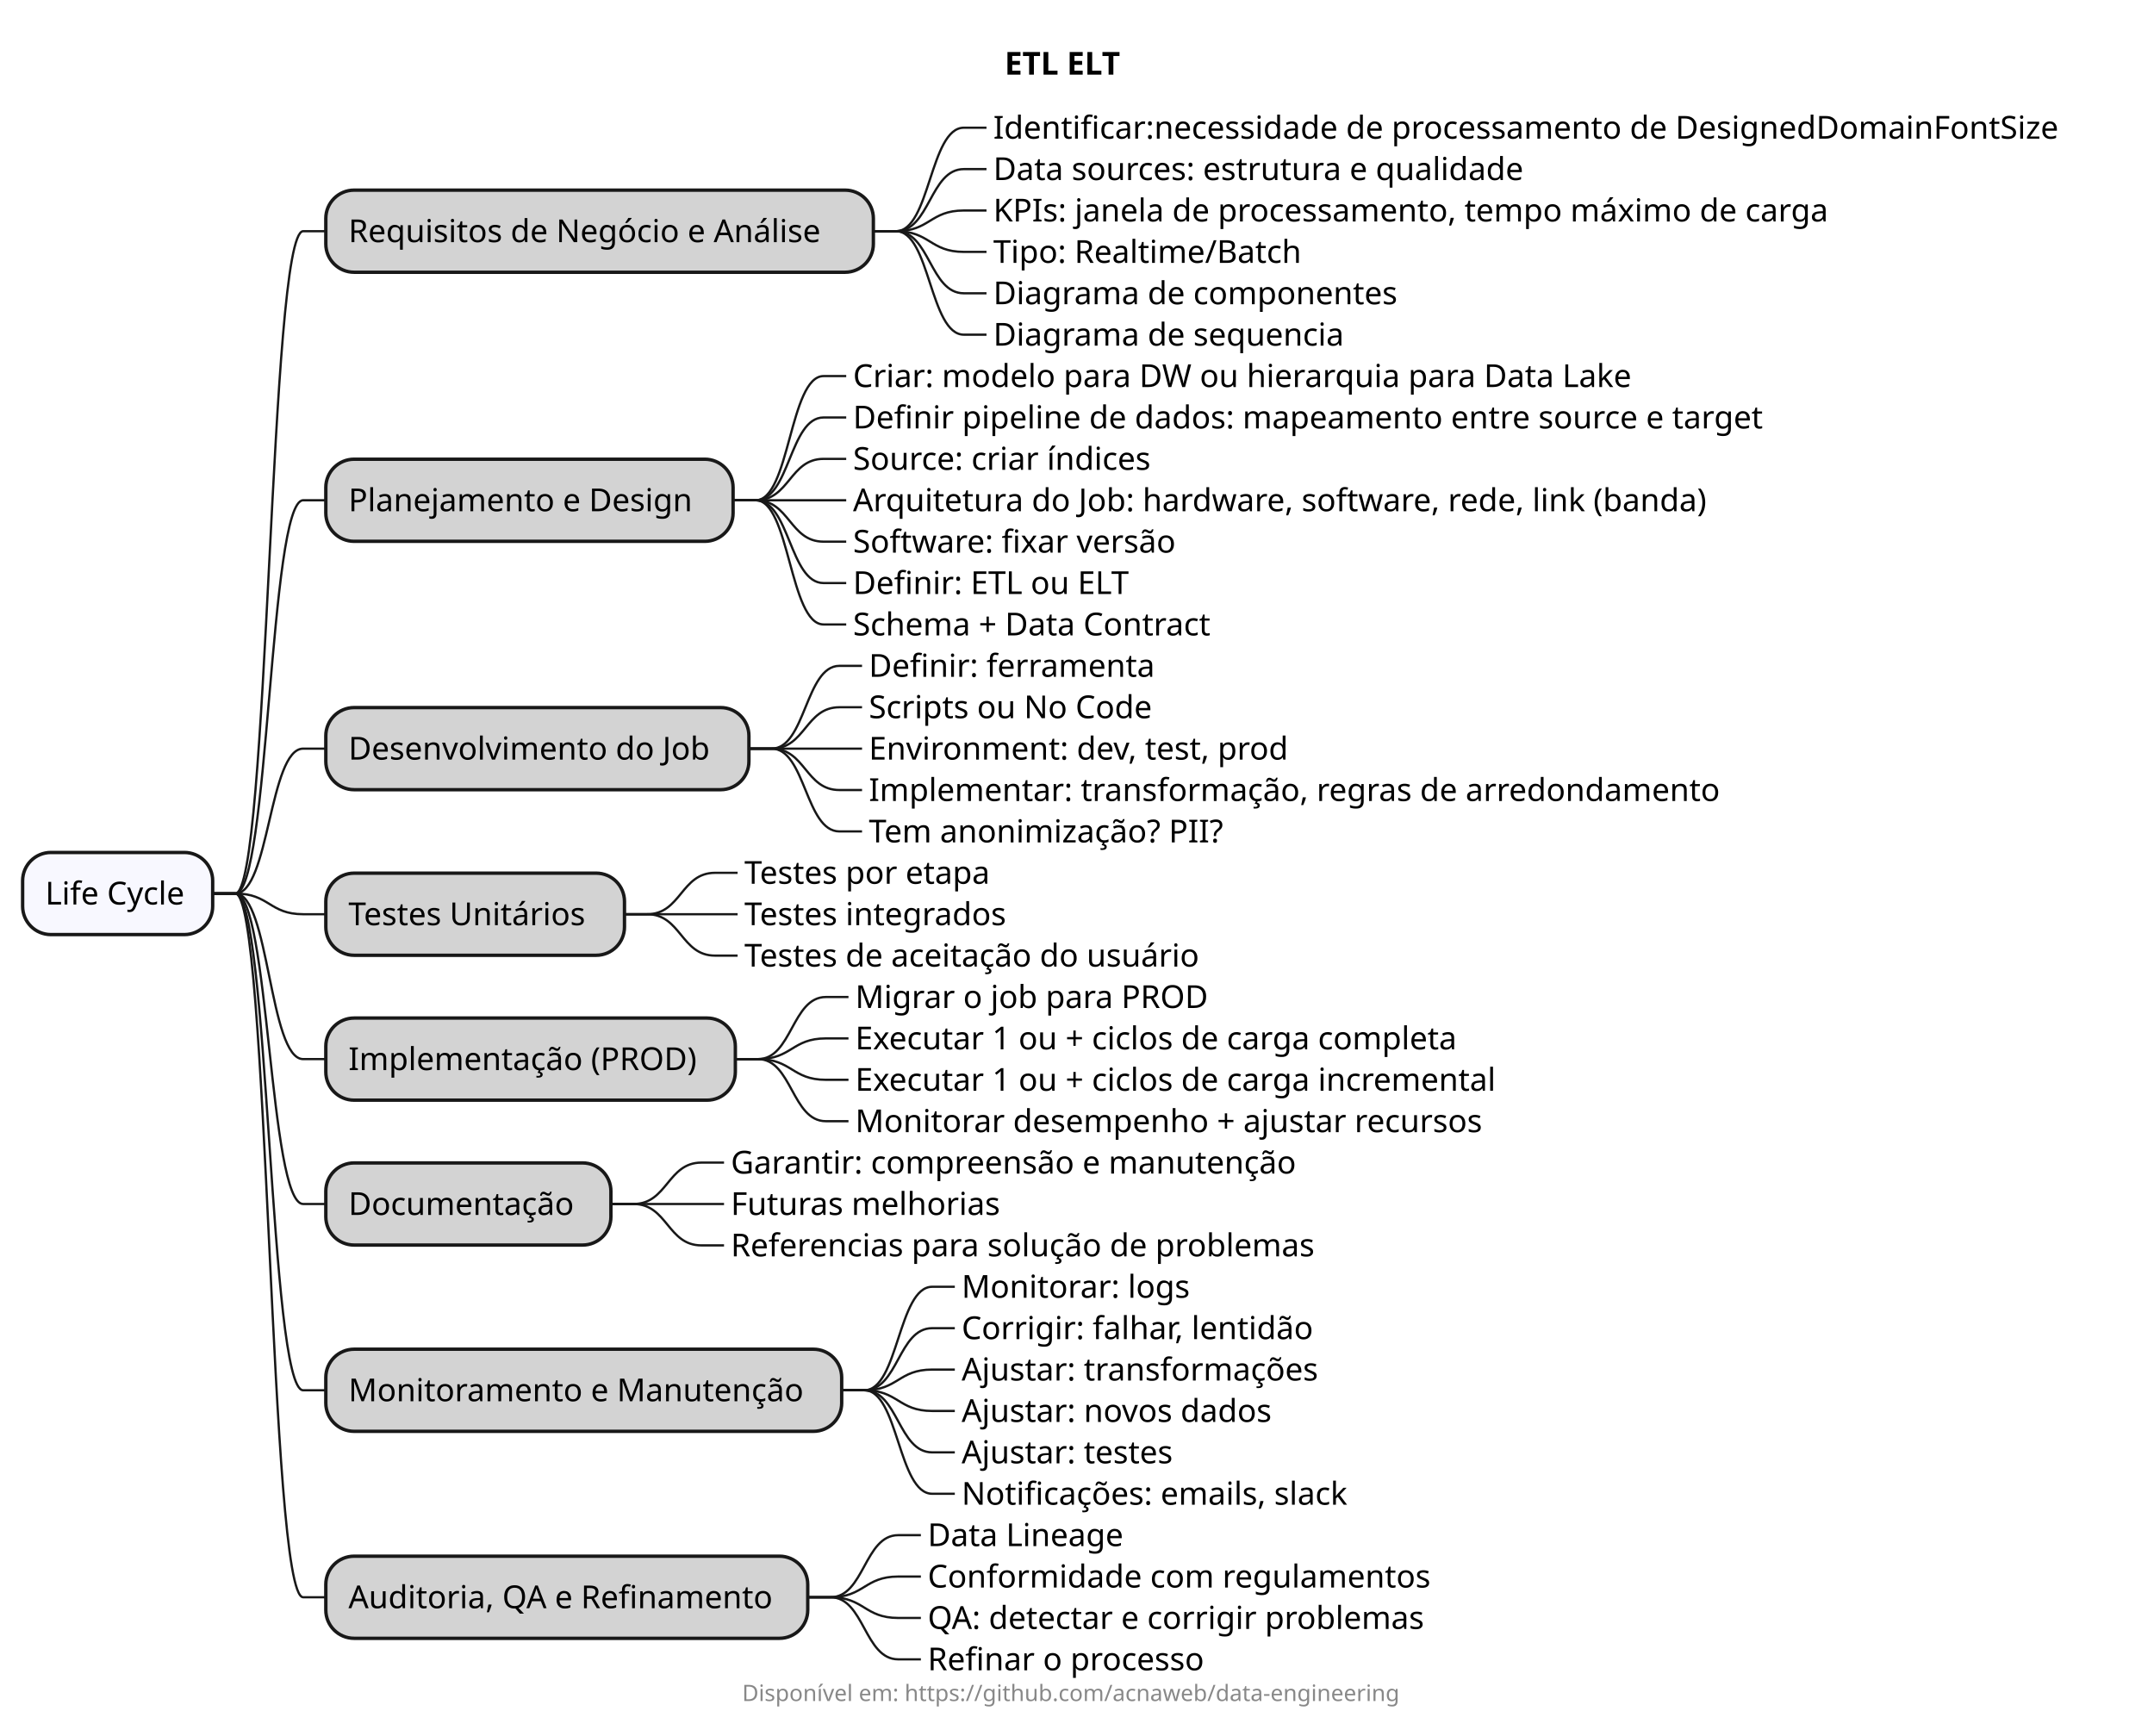
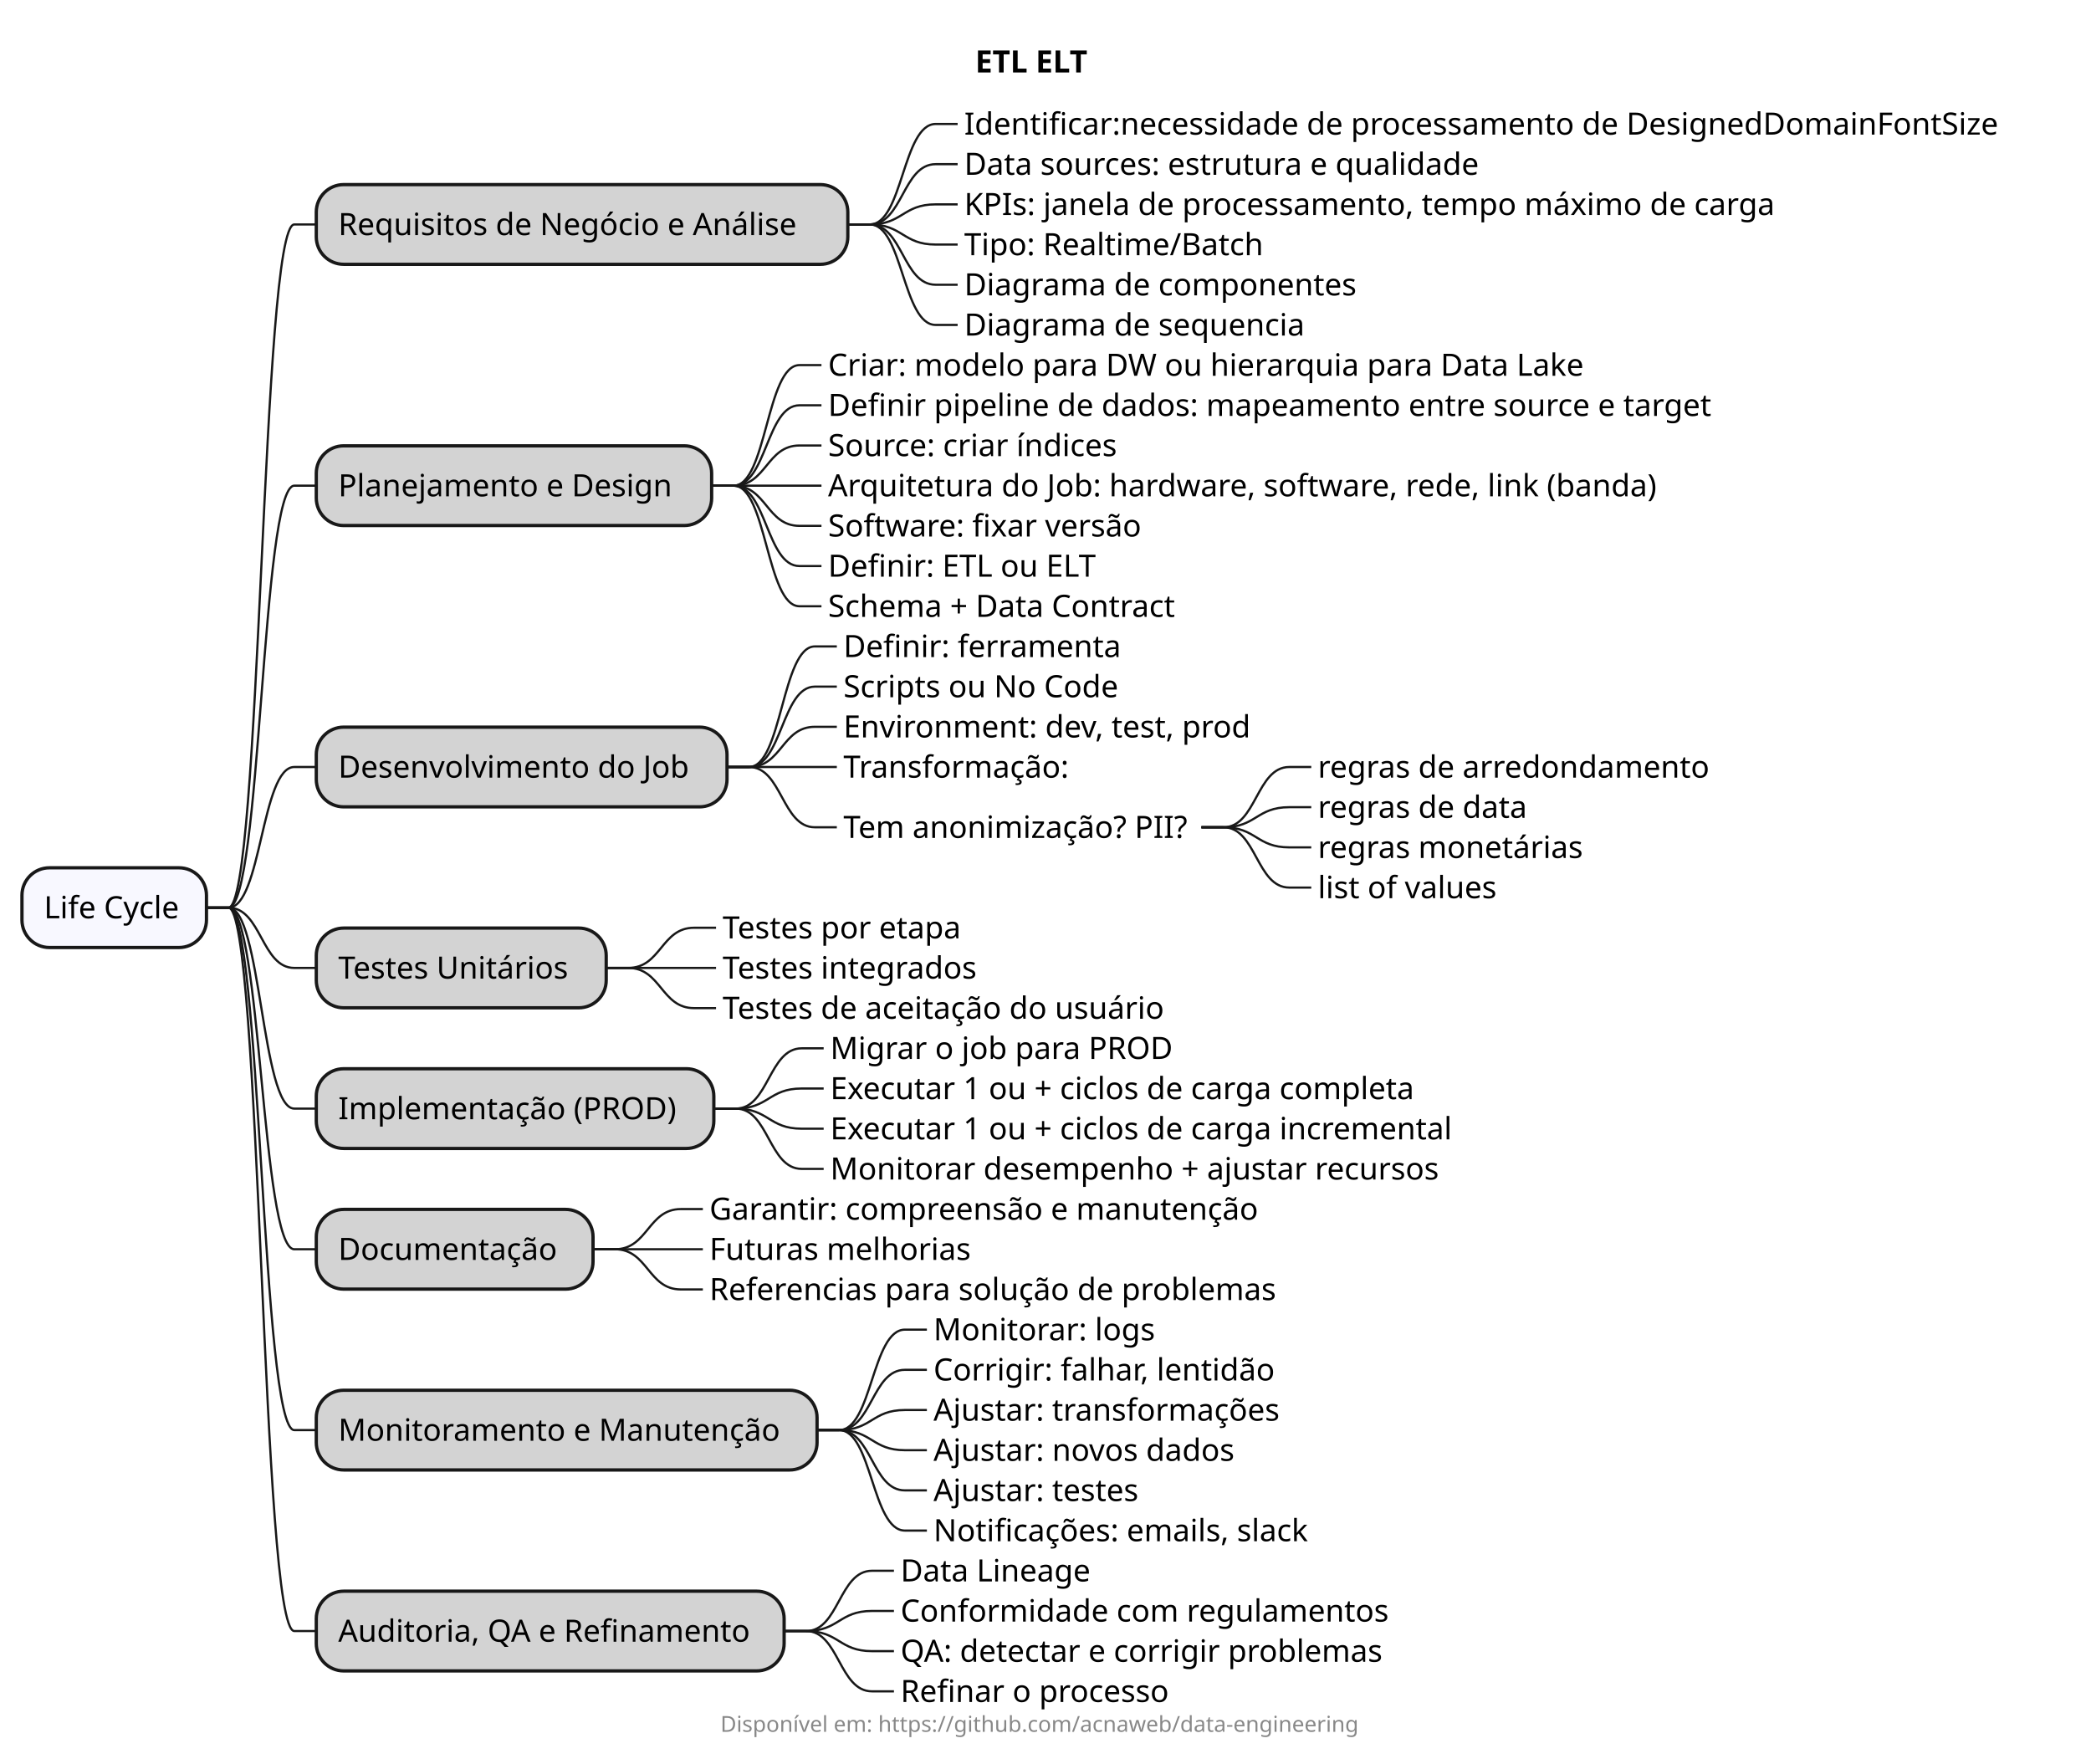
- <svg xmlns="http://www.w3.org/2000/svg" contentStyleType="text/css" height="767px" preserveAspectRatio="none" style="width:952px;height:767px;background:#FFFFFF;" version="1.1" viewBox="0 0 952 767" width="952px" zoomAndPan="magnify">
+ <svg xmlns="http://www.w3.org/2000/svg" contentStyleType="text/css" height="803px" preserveAspectRatio="none" style="width:952px;height:803px;background:#FFFFFF;" version="1.1" viewBox="0 0 952 803" width="952px" zoomAndPan="magnify">
  <defs />
  <g>
    <text fill="#000000" font-family="sans-serif" font-size="14" font-weight="bold" lengthAdjust="spacing" textLength="61" x="444" y="32.995">ETL ELT</text>
-     <rect fill="#F8F8FF" height="36.297" rx="12.5" ry="12.5" style="stroke:#181818;stroke-width:1.5;" width="84" x="10" y="376.789" />
-     <text fill="#000000" font-family="sans-serif" font-size="14" lengthAdjust="spacing" textLength="64" x="20" y="399.784">Life Cycle</text>
+     <rect fill="#F8F8FF" height="36.297" rx="12.5" ry="12.5" style="stroke:#181818;stroke-width:1.5;" width="84" x="10" y="395.086" />
+     <text fill="#000000" font-family="sans-serif" font-size="14" lengthAdjust="spacing" textLength="64" x="20" y="418.081">Life Cycle</text>
    <rect fill="#D3D3D3" height="36.297" rx="12.5" ry="12.5" style="stroke:#181818;stroke-width:1.5;" width="242" x="144" y="84.039" />
    <text fill="#000000" font-family="sans-serif" font-size="14" lengthAdjust="spacing" textLength="222" x="154" y="107.034">Requisitos de Negócio e Análise</text>
    <text fill="#000000" font-family="sans-serif" font-size="14" lengthAdjust="spacing" textLength="501" x="439" y="61.292">Identificar:necessidade de processamento de DesignedDomainFontSize</text>
    <path d="M386,102.188 L396,102.188 C411,102.188 411,56.445 426,56.445 L436,56.445 " fill="none" style="stroke:#181818;stroke-width:1.0;" />
    <text fill="#000000" font-family="sans-serif" font-size="14" lengthAdjust="spacing" textLength="248" x="439" y="79.589">Data sources: estrutura e qualidade</text>
    <path d="M386,102.188 L396,102.188 C411,102.188 411,74.742 426,74.742 L436,74.742 " fill="none" style="stroke:#181818;stroke-width:1.0;" />
    <text fill="#000000" font-family="sans-serif" font-size="14" lengthAdjust="spacing" textLength="387" x="439" y="97.886">KPIs: janela de processamento, tempo máximo de carga</text>
    <path d="M386,102.188 L396,102.188 C411,102.188 411,93.039 426,93.039 L436,93.039 " fill="none" style="stroke:#181818;stroke-width:1.0;" />
    <text fill="#000000" font-family="sans-serif" font-size="14" lengthAdjust="spacing" textLength="144" x="439" y="116.183">Tipo: Realtime/Batch</text>
    <path d="M386,102.188 L396,102.188 C411,102.188 411,111.336 426,111.336 L436,111.336 " fill="none" style="stroke:#181818;stroke-width:1.0;" />
    <text fill="#000000" font-family="sans-serif" font-size="14" lengthAdjust="spacing" textLength="188" x="439" y="134.48">Diagrama de componentes</text>
    <path d="M386,102.188 L396,102.188 C411,102.188 411,129.633 426,129.633 L436,129.633 " fill="none" style="stroke:#181818;stroke-width:1.0;" />
    <text fill="#000000" font-family="sans-serif" font-size="14" lengthAdjust="spacing" textLength="163" x="439" y="152.776">Diagrama de sequencia</text>
    <path d="M386,102.188 L396,102.188 C411,102.188 411,147.93 426,147.93 L436,147.93 " fill="none" style="stroke:#181818;stroke-width:1.0;" />
-     <path d="M94,394.938 L104,394.938 C119,394.938 119,102.188 134,102.188 L144,102.188 " fill="none" style="stroke:#181818;stroke-width:1.0;" />
+     <path d="M94,413.234 L104,413.234 C119,413.234 119,102.188 134,102.188 L144,102.188 " fill="none" style="stroke:#181818;stroke-width:1.0;" />
    <rect fill="#D3D3D3" height="36.297" rx="12.5" ry="12.5" style="stroke:#181818;stroke-width:1.5;" width="180" x="144" y="202.969" />
    <text fill="#000000" font-family="sans-serif" font-size="14" lengthAdjust="spacing" textLength="160" x="154" y="225.964">Planejamento e Design</text>
    <text fill="#000000" font-family="sans-serif" font-size="14" lengthAdjust="spacing" textLength="354" x="377" y="171.073">Criar: modelo para DW ou hierarquia para Data Lake</text>
    <path d="M324,221.117 L334,221.117 C349,221.117 349,166.227 364,166.227 L374,166.227 " fill="none" style="stroke:#181818;stroke-width:1.0;" />
    <text fill="#000000" font-family="sans-serif" font-size="14" lengthAdjust="spacing" textLength="423" x="377" y="189.37">Definir pipeline de dados: mapeamento entre source e target</text>
    <path d="M324,221.117 L334,221.117 C349,221.117 349,184.523 364,184.523 L374,184.523 " fill="none" style="stroke:#181818;stroke-width:1.0;" />
    <text fill="#000000" font-family="sans-serif" font-size="14" lengthAdjust="spacing" textLength="140" x="377" y="207.667">Source: criar índices</text>
    <path d="M324,221.117 L334,221.117 C349,221.117 349,202.82 364,202.82 L374,202.82 " fill="none" style="stroke:#181818;stroke-width:1.0;" />
    <text fill="#000000" font-family="sans-serif" font-size="14" lengthAdjust="spacing" textLength="391" x="377" y="225.964">Arquitetura do Job: hardware, software, rede, link (banda)</text>
    <path d="M324,221.117 L334,221.117 C349,221.117 349,221.117 364,221.117 L374,221.117 " fill="none" style="stroke:#181818;stroke-width:1.0;" />
    <text fill="#000000" font-family="sans-serif" font-size="14" lengthAdjust="spacing" textLength="146" x="377" y="244.261">Software: fixar versão</text>
    <path d="M324,221.117 L334,221.117 C349,221.117 349,239.414 364,239.414 L374,239.414 " fill="none" style="stroke:#181818;stroke-width:1.0;" />
    <text fill="#000000" font-family="sans-serif" font-size="14" lengthAdjust="spacing" textLength="129" x="377" y="262.558">Definir: ETL ou ELT</text>
    <path d="M324,221.117 L334,221.117 C349,221.117 349,257.711 364,257.711 L374,257.711 " fill="none" style="stroke:#181818;stroke-width:1.0;" />
    <text fill="#000000" font-family="sans-serif" font-size="14" lengthAdjust="spacing" textLength="171" x="377" y="280.854">Schema + Data Contract</text>
    <path d="M324,221.117 L334,221.117 C349,221.117 349,276.008 364,276.008 L374,276.008 " fill="none" style="stroke:#181818;stroke-width:1.0;" />
-     <path d="M94,394.938 L104,394.938 C119,394.938 119,221.117 134,221.117 L144,221.117 " fill="none" style="stroke:#181818;stroke-width:1.0;" />
-     <rect fill="#D3D3D3" height="36.297" rx="12.5" ry="12.5" style="stroke:#181818;stroke-width:1.5;" width="187" x="144" y="312.75" />
-     <text fill="#000000" font-family="sans-serif" font-size="14" lengthAdjust="spacing" textLength="167" x="154" y="335.745">Desenvolvimento do Job</text>
+     <path d="M94,413.234 L104,413.234 C119,413.234 119,221.117 134,221.117 L144,221.117 " fill="none" style="stroke:#181818;stroke-width:1.0;" />
+     <rect fill="#D3D3D3" height="36.297" rx="12.5" ry="12.5" style="stroke:#181818;stroke-width:1.5;" width="187" x="144" y="331.047" />
+     <text fill="#000000" font-family="sans-serif" font-size="14" lengthAdjust="spacing" textLength="167" x="154" y="354.042">Desenvolvimento do Job</text>
    <text fill="#000000" font-family="sans-serif" font-size="14" lengthAdjust="spacing" textLength="128" x="384" y="299.151">Definir: ferramenta</text>
-     <path d="M331,330.898 L341,330.898 C356,330.898 356,294.305 371,294.305 L381,294.305 " fill="none" style="stroke:#181818;stroke-width:1.0;" />
+     <path d="M331,349.195 L341,349.195 C356,349.195 356,294.305 371,294.305 L381,294.305 " fill="none" style="stroke:#181818;stroke-width:1.0;" />
    <text fill="#000000" font-family="sans-serif" font-size="14" lengthAdjust="spacing" textLength="133" x="384" y="317.448">Scripts ou No Code</text>
-     <path d="M331,330.898 L341,330.898 C356,330.898 356,312.602 371,312.602 L381,312.602 " fill="none" style="stroke:#181818;stroke-width:1.0;" />
+     <path d="M331,349.195 L341,349.195 C356,349.195 356,312.602 371,312.602 L381,312.602 " fill="none" style="stroke:#181818;stroke-width:1.0;" />
    <text fill="#000000" font-family="sans-serif" font-size="14" lengthAdjust="spacing" textLength="196" x="384" y="335.745">Environment: dev, test, prod</text>
-     <path d="M331,330.898 L341,330.898 C356,330.898 356,330.898 371,330.898 L381,330.898 " fill="none" style="stroke:#181818;stroke-width:1.0;" />
-     <text fill="#000000" font-family="sans-serif" font-size="14" lengthAdjust="spacing" textLength="388" x="384" y="354.042">Implementar: transformação, regras de arredondamento</text>
-     <path d="M331,330.898 L341,330.898 C356,330.898 356,349.195 371,349.195 L381,349.195 " fill="none" style="stroke:#181818;stroke-width:1.0;" />
-     <text fill="#000000" font-family="sans-serif" font-size="14" lengthAdjust="spacing" textLength="163" x="384" y="372.339">Tem anonimização? PII?</text>
-     <path d="M331,330.898 L341,330.898 C356,330.898 356,367.492 371,367.492 L381,367.492 " fill="none" style="stroke:#181818;stroke-width:1.0;" />
-     <path d="M94,394.938 L104,394.938 C119,394.938 119,330.898 134,330.898 L144,330.898 " fill="none" style="stroke:#181818;stroke-width:1.0;" />
-     <rect fill="#D3D3D3" height="36.297" rx="12.5" ry="12.5" style="stroke:#181818;stroke-width:1.5;" width="132" x="144" y="385.938" />
-     <text fill="#000000" font-family="sans-serif" font-size="14" lengthAdjust="spacing" textLength="112" x="154" y="408.933">Testes Unitários</text>
-     <text fill="#000000" font-family="sans-serif" font-size="14" lengthAdjust="spacing" textLength="118" x="329" y="390.636">Testes por etapa</text>
-     <path d="M276,404.086 L286,404.086 C301,404.086 301,385.789 316,385.789 L326,385.789 " fill="none" style="stroke:#181818;stroke-width:1.0;" />
-     <text fill="#000000" font-family="sans-serif" font-size="14" lengthAdjust="spacing" textLength="126" x="329" y="408.933">Testes integrados</text>
-     <path d="M276,404.086 L286,404.086 C301,404.086 301,404.086 316,404.086 L326,404.086 " fill="none" style="stroke:#181818;stroke-width:1.0;" />
-     <text fill="#000000" font-family="sans-serif" font-size="14" lengthAdjust="spacing" textLength="217" x="329" y="427.229">Testes de aceitação do usuário</text>
-     <path d="M276,404.086 L286,404.086 C301,404.086 301,422.383 316,422.383 L326,422.383 " fill="none" style="stroke:#181818;stroke-width:1.0;" />
-     <path d="M94,394.938 L104,394.938 C119,394.938 119,404.086 134,404.086 L144,404.086 " fill="none" style="stroke:#181818;stroke-width:1.0;" />
-     <rect fill="#D3D3D3" height="36.297" rx="12.5" ry="12.5" style="stroke:#181818;stroke-width:1.5;" width="181" x="144" y="449.977" />
-     <text fill="#000000" font-family="sans-serif" font-size="14" lengthAdjust="spacing" textLength="161" x="154" y="472.972">Implementação (PROD)</text>
-     <text fill="#000000" font-family="sans-serif" font-size="14" lengthAdjust="spacing" textLength="159" x="378" y="445.526">Migrar o job para PROD</text>
-     <path d="M325,468.125 L335,468.125 C350,468.125 350,440.68 365,440.68 L375,440.68 " fill="none" style="stroke:#181818;stroke-width:1.0;" />
-     <text fill="#000000" font-family="sans-serif" font-size="14" lengthAdjust="spacing" textLength="286" x="378" y="463.823">Executar 1 ou + ciclos de carga completa</text>
-     <path d="M325,468.125 L335,468.125 C350,468.125 350,458.977 365,458.977 L375,458.977 " fill="none" style="stroke:#181818;stroke-width:1.0;" />
-     <text fill="#000000" font-family="sans-serif" font-size="14" lengthAdjust="spacing" textLength="303" x="378" y="482.12">Executar 1 ou + ciclos de carga incremental</text>
-     <path d="M325,468.125 L335,468.125 C350,468.125 350,477.273 365,477.273 L375,477.273 " fill="none" style="stroke:#181818;stroke-width:1.0;" />
-     <text fill="#000000" font-family="sans-serif" font-size="14" lengthAdjust="spacing" textLength="293" x="378" y="500.417">Monitorar desempenho + ajustar recursos</text>
-     <path d="M325,468.125 L335,468.125 C350,468.125 350,495.57 365,495.57 L375,495.57 " fill="none" style="stroke:#181818;stroke-width:1.0;" />
-     <path d="M94,394.938 L104,394.938 C119,394.938 119,468.125 134,468.125 L144,468.125 " fill="none" style="stroke:#181818;stroke-width:1.0;" />
-     <rect fill="#D3D3D3" height="36.297" rx="12.5" ry="12.5" style="stroke:#181818;stroke-width:1.5;" width="126" x="144" y="514.016" />
-     <text fill="#000000" font-family="sans-serif" font-size="14" lengthAdjust="spacing" textLength="106" x="154" y="537.011">Documentação</text>
-     <text fill="#000000" font-family="sans-serif" font-size="14" lengthAdjust="spacing" textLength="263" x="323" y="518.714">Garantir: compreensão e manutenção</text>
-     <path d="M270,532.164 L280,532.164 C295,532.164 295,513.867 310,513.867 L320,513.867 " fill="none" style="stroke:#181818;stroke-width:1.0;" />
-     <text fill="#000000" font-family="sans-serif" font-size="14" lengthAdjust="spacing" textLength="123" x="323" y="537.011">Futuras melhorias</text>
-     <path d="M270,532.164 L280,532.164 C295,532.164 295,532.164 310,532.164 L320,532.164 " fill="none" style="stroke:#181818;stroke-width:1.0;" />
-     <text fill="#000000" font-family="sans-serif" font-size="14" lengthAdjust="spacing" textLength="273" x="323" y="555.308">Referencias para solução de problemas</text>
-     <path d="M270,532.164 L280,532.164 C295,532.164 295,550.461 310,550.461 L320,550.461 " fill="none" style="stroke:#181818;stroke-width:1.0;" />
-     <path d="M94,394.938 L104,394.938 C119,394.938 119,532.164 134,532.164 L144,532.164 " fill="none" style="stroke:#181818;stroke-width:1.0;" />
-     <rect fill="#D3D3D3" height="36.297" rx="12.5" ry="12.5" style="stroke:#181818;stroke-width:1.5;" width="228" x="144" y="596.352" />
-     <text fill="#000000" font-family="sans-serif" font-size="14" lengthAdjust="spacing" textLength="208" x="154" y="619.347">Monitoramento e Manutenção</text>
-     <text fill="#000000" font-family="sans-serif" font-size="14" lengthAdjust="spacing" textLength="103" x="425" y="573.605">Monitorar: logs</text>
-     <path d="M372,614.5 L382,614.5 C397,614.5 397,568.758 412,568.758 L422,568.758 " fill="none" style="stroke:#181818;stroke-width:1.0;" />
-     <text fill="#000000" font-family="sans-serif" font-size="14" lengthAdjust="spacing" textLength="158" x="425" y="591.901">Corrigir: falhar, lentidão</text>
-     <path d="M372,614.5 L382,614.5 C397,614.5 397,587.055 412,587.055 L422,587.055 " fill="none" style="stroke:#181818;stroke-width:1.0;" />
-     <text fill="#000000" font-family="sans-serif" font-size="14" lengthAdjust="spacing" textLength="164" x="425" y="610.198">Ajustar: transformações</text>
-     <path d="M372,614.5 L382,614.5 C397,614.5 397,605.352 412,605.352 L422,605.352 " fill="none" style="stroke:#181818;stroke-width:1.0;" />
-     <text fill="#000000" font-family="sans-serif" font-size="14" lengthAdjust="spacing" textLength="145" x="425" y="628.495">Ajustar: novos dados</text>
-     <path d="M372,614.5 L382,614.5 C397,614.5 397,623.648 412,623.648 L422,623.648 " fill="none" style="stroke:#181818;stroke-width:1.0;" />
-     <text fill="#000000" font-family="sans-serif" font-size="14" lengthAdjust="spacing" textLength="100" x="425" y="646.792">Ajustar: testes</text>
-     <path d="M372,614.5 L382,614.5 C397,614.5 397,641.945 412,641.945 L422,641.945 " fill="none" style="stroke:#181818;stroke-width:1.0;" />
-     <text fill="#000000" font-family="sans-serif" font-size="14" lengthAdjust="spacing" textLength="180" x="425" y="665.089">Notificações: emails, slack</text>
-     <path d="M372,614.5 L382,614.5 C397,614.5 397,660.242 412,660.242 L422,660.242 " fill="none" style="stroke:#181818;stroke-width:1.0;" />
-     <path d="M94,394.938 L104,394.938 C119,394.938 119,614.5 134,614.5 L144,614.5 " fill="none" style="stroke:#181818;stroke-width:1.0;" />
-     <rect fill="#D3D3D3" height="36.297" rx="12.5" ry="12.5" style="stroke:#181818;stroke-width:1.5;" width="213" x="144" y="687.836" />
-     <text fill="#000000" font-family="sans-serif" font-size="14" lengthAdjust="spacing" textLength="193" x="154" y="710.831">Auditoria, QA e Refinamento</text>
-     <text fill="#000000" font-family="sans-serif" font-size="14" lengthAdjust="spacing" textLength="90" x="410" y="683.386">Data Lineage</text>
-     <path d="M357,705.984 L367,705.984 C382,705.984 382,678.539 397,678.539 L407,678.539 " fill="none" style="stroke:#181818;stroke-width:1.0;" />
-     <text fill="#000000" font-family="sans-serif" font-size="14" lengthAdjust="spacing" textLength="231" x="410" y="701.683">Conformidade com regulamentos</text>
-     <path d="M357,705.984 L367,705.984 C382,705.984 382,696.836 397,696.836 L407,696.836 " fill="none" style="stroke:#181818;stroke-width:1.0;" />
-     <text fill="#000000" font-family="sans-serif" font-size="14" lengthAdjust="spacing" textLength="228" x="410" y="719.98">QA: detectar e corrigir problemas</text>
-     <path d="M357,705.984 L367,705.984 C382,705.984 382,715.133 397,715.133 L407,715.133 " fill="none" style="stroke:#181818;stroke-width:1.0;" />
-     <text fill="#000000" font-family="sans-serif" font-size="14" lengthAdjust="spacing" textLength="130" x="410" y="738.276">Refinar o processo</text>
-     <path d="M357,705.984 L367,705.984 C382,705.984 382,733.43 397,733.43 L407,733.43 " fill="none" style="stroke:#181818;stroke-width:1.0;" />
-     <path d="M94,394.938 L104,394.938 C119,394.938 119,705.984 134,705.984 L144,705.984 " fill="none" style="stroke:#181818;stroke-width:1.0;" />
-     <text fill="#888888" font-family="sans-serif" font-size="10" lengthAdjust="spacing" textLength="293" x="328" y="751.86">Disponível em: https://github.com/acnaweb/data-engineering</text>
+     <path d="M331,349.195 L341,349.195 C356,349.195 356,330.898 371,330.898 L381,330.898 " fill="none" style="stroke:#181818;stroke-width:1.0;" />
+     <text fill="#000000" font-family="sans-serif" font-size="14" lengthAdjust="spacing" textLength="108" x="384" y="354.042">Transformação:</text>
+     <path d="M331,349.195 L341,349.195 C356,349.195 356,349.195 371,349.195 L381,349.195 " fill="none" style="stroke:#181818;stroke-width:1.0;" />
+     <text fill="#000000" font-family="sans-serif" font-size="14" lengthAdjust="spacing" textLength="163" x="384" y="381.487">Tem anonimização? PII?</text>
+     <text fill="#000000" font-family="sans-serif" font-size="14" lengthAdjust="spacing" textLength="186" x="600" y="354.042">regras de arredondamento</text>
+     <path d="M547,376.641 L557,376.641 C572,376.641 572,349.195 587,349.195 L597,349.195 " fill="none" style="stroke:#181818;stroke-width:1.0;" />
+     <text fill="#000000" font-family="sans-serif" font-size="14" lengthAdjust="spacing" textLength="100" x="600" y="372.339">regras de data</text>
+     <path d="M547,376.641 L557,376.641 C572,376.641 572,367.492 587,367.492 L597,367.492 " fill="none" style="stroke:#181818;stroke-width:1.0;" />
+     <text fill="#000000" font-family="sans-serif" font-size="14" lengthAdjust="spacing" textLength="125" x="600" y="390.636">regras monetárias</text>
+     <path d="M547,376.641 L557,376.641 C572,376.641 572,385.789 587,385.789 L597,385.789 " fill="none" style="stroke:#181818;stroke-width:1.0;" />
+     <text fill="#000000" font-family="sans-serif" font-size="14" lengthAdjust="spacing" textLength="84" x="600" y="408.933">list of values</text>
+     <path d="M547,376.641 L557,376.641 C572,376.641 572,404.086 587,404.086 L597,404.086 " fill="none" style="stroke:#181818;stroke-width:1.0;" />
+     <path d="M331,349.195 L341,349.195 C356,349.195 356,376.641 371,376.641 L381,376.641 " fill="none" style="stroke:#181818;stroke-width:1.0;" />
+     <path d="M94,413.234 L104,413.234 C119,413.234 119,349.195 134,349.195 L144,349.195 " fill="none" style="stroke:#181818;stroke-width:1.0;" />
+     <rect fill="#D3D3D3" height="36.297" rx="12.5" ry="12.5" style="stroke:#181818;stroke-width:1.5;" width="132" x="144" y="422.531" />
+     <text fill="#000000" font-family="sans-serif" font-size="14" lengthAdjust="spacing" textLength="112" x="154" y="445.526">Testes Unitários</text>
+     <text fill="#000000" font-family="sans-serif" font-size="14" lengthAdjust="spacing" textLength="118" x="329" y="427.229">Testes por etapa</text>
+     <path d="M276,440.68 L286,440.68 C301,440.68 301,422.383 316,422.383 L326,422.383 " fill="none" style="stroke:#181818;stroke-width:1.0;" />
+     <text fill="#000000" font-family="sans-serif" font-size="14" lengthAdjust="spacing" textLength="126" x="329" y="445.526">Testes integrados</text>
+     <path d="M276,440.68 L286,440.68 C301,440.68 301,440.68 316,440.68 L326,440.68 " fill="none" style="stroke:#181818;stroke-width:1.0;" />
+     <text fill="#000000" font-family="sans-serif" font-size="14" lengthAdjust="spacing" textLength="217" x="329" y="463.823">Testes de aceitação do usuário</text>
+     <path d="M276,440.68 L286,440.68 C301,440.68 301,458.977 316,458.977 L326,458.977 " fill="none" style="stroke:#181818;stroke-width:1.0;" />
+     <path d="M94,413.234 L104,413.234 C119,413.234 119,440.68 134,440.68 L144,440.68 " fill="none" style="stroke:#181818;stroke-width:1.0;" />
+     <rect fill="#D3D3D3" height="36.297" rx="12.5" ry="12.5" style="stroke:#181818;stroke-width:1.5;" width="181" x="144" y="486.57" />
+     <text fill="#000000" font-family="sans-serif" font-size="14" lengthAdjust="spacing" textLength="161" x="154" y="509.565">Implementação (PROD)</text>
+     <text fill="#000000" font-family="sans-serif" font-size="14" lengthAdjust="spacing" textLength="159" x="378" y="482.12">Migrar o job para PROD</text>
+     <path d="M325,504.719 L335,504.719 C350,504.719 350,477.273 365,477.273 L375,477.273 " fill="none" style="stroke:#181818;stroke-width:1.0;" />
+     <text fill="#000000" font-family="sans-serif" font-size="14" lengthAdjust="spacing" textLength="286" x="378" y="500.417">Executar 1 ou + ciclos de carga completa</text>
+     <path d="M325,504.719 L335,504.719 C350,504.719 350,495.57 365,495.57 L375,495.57 " fill="none" style="stroke:#181818;stroke-width:1.0;" />
+     <text fill="#000000" font-family="sans-serif" font-size="14" lengthAdjust="spacing" textLength="303" x="378" y="518.714">Executar 1 ou + ciclos de carga incremental</text>
+     <path d="M325,504.719 L335,504.719 C350,504.719 350,513.867 365,513.867 L375,513.867 " fill="none" style="stroke:#181818;stroke-width:1.0;" />
+     <text fill="#000000" font-family="sans-serif" font-size="14" lengthAdjust="spacing" textLength="293" x="378" y="537.011">Monitorar desempenho + ajustar recursos</text>
+     <path d="M325,504.719 L335,504.719 C350,504.719 350,532.164 365,532.164 L375,532.164 " fill="none" style="stroke:#181818;stroke-width:1.0;" />
+     <path d="M94,413.234 L104,413.234 C119,413.234 119,504.719 134,504.719 L144,504.719 " fill="none" style="stroke:#181818;stroke-width:1.0;" />
+     <rect fill="#D3D3D3" height="36.297" rx="12.5" ry="12.5" style="stroke:#181818;stroke-width:1.5;" width="126" x="144" y="550.609" />
+     <text fill="#000000" font-family="sans-serif" font-size="14" lengthAdjust="spacing" textLength="106" x="154" y="573.605">Documentação</text>
+     <text fill="#000000" font-family="sans-serif" font-size="14" lengthAdjust="spacing" textLength="263" x="323" y="555.308">Garantir: compreensão e manutenção</text>
+     <path d="M270,568.758 L280,568.758 C295,568.758 295,550.461 310,550.461 L320,550.461 " fill="none" style="stroke:#181818;stroke-width:1.0;" />
+     <text fill="#000000" font-family="sans-serif" font-size="14" lengthAdjust="spacing" textLength="123" x="323" y="573.605">Futuras melhorias</text>
+     <path d="M270,568.758 L280,568.758 C295,568.758 295,568.758 310,568.758 L320,568.758 " fill="none" style="stroke:#181818;stroke-width:1.0;" />
+     <text fill="#000000" font-family="sans-serif" font-size="14" lengthAdjust="spacing" textLength="273" x="323" y="591.901">Referencias para solução de problemas</text>
+     <path d="M270,568.758 L280,568.758 C295,568.758 295,587.055 310,587.055 L320,587.055 " fill="none" style="stroke:#181818;stroke-width:1.0;" />
+     <path d="M94,413.234 L104,413.234 C119,413.234 119,568.758 134,568.758 L144,568.758 " fill="none" style="stroke:#181818;stroke-width:1.0;" />
+     <rect fill="#D3D3D3" height="36.297" rx="12.5" ry="12.5" style="stroke:#181818;stroke-width:1.5;" width="228" x="144" y="632.945" />
+     <text fill="#000000" font-family="sans-serif" font-size="14" lengthAdjust="spacing" textLength="208" x="154" y="655.94">Monitoramento e Manutenção</text>
+     <text fill="#000000" font-family="sans-serif" font-size="14" lengthAdjust="spacing" textLength="103" x="425" y="610.198">Monitorar: logs</text>
+     <path d="M372,651.094 L382,651.094 C397,651.094 397,605.352 412,605.352 L422,605.352 " fill="none" style="stroke:#181818;stroke-width:1.0;" />
+     <text fill="#000000" font-family="sans-serif" font-size="14" lengthAdjust="spacing" textLength="158" x="425" y="628.495">Corrigir: falhar, lentidão</text>
+     <path d="M372,651.094 L382,651.094 C397,651.094 397,623.648 412,623.648 L422,623.648 " fill="none" style="stroke:#181818;stroke-width:1.0;" />
+     <text fill="#000000" font-family="sans-serif" font-size="14" lengthAdjust="spacing" textLength="164" x="425" y="646.792">Ajustar: transformações</text>
+     <path d="M372,651.094 L382,651.094 C397,651.094 397,641.945 412,641.945 L422,641.945 " fill="none" style="stroke:#181818;stroke-width:1.0;" />
+     <text fill="#000000" font-family="sans-serif" font-size="14" lengthAdjust="spacing" textLength="145" x="425" y="665.089">Ajustar: novos dados</text>
+     <path d="M372,651.094 L382,651.094 C397,651.094 397,660.242 412,660.242 L422,660.242 " fill="none" style="stroke:#181818;stroke-width:1.0;" />
+     <text fill="#000000" font-family="sans-serif" font-size="14" lengthAdjust="spacing" textLength="100" x="425" y="683.386">Ajustar: testes</text>
+     <path d="M372,651.094 L382,651.094 C397,651.094 397,678.539 412,678.539 L422,678.539 " fill="none" style="stroke:#181818;stroke-width:1.0;" />
+     <text fill="#000000" font-family="sans-serif" font-size="14" lengthAdjust="spacing" textLength="180" x="425" y="701.683">Notificações: emails, slack</text>
+     <path d="M372,651.094 L382,651.094 C397,651.094 397,696.836 412,696.836 L422,696.836 " fill="none" style="stroke:#181818;stroke-width:1.0;" />
+     <path d="M94,413.234 L104,413.234 C119,413.234 119,651.094 134,651.094 L144,651.094 " fill="none" style="stroke:#181818;stroke-width:1.0;" />
+     <rect fill="#D3D3D3" height="36.297" rx="12.5" ry="12.5" style="stroke:#181818;stroke-width:1.5;" width="213" x="144" y="724.43" />
+     <text fill="#000000" font-family="sans-serif" font-size="14" lengthAdjust="spacing" textLength="193" x="154" y="747.425">Auditoria, QA e Refinamento</text>
+     <text fill="#000000" font-family="sans-serif" font-size="14" lengthAdjust="spacing" textLength="90" x="410" y="719.98">Data Lineage</text>
+     <path d="M357,742.578 L367,742.578 C382,742.578 382,715.133 397,715.133 L407,715.133 " fill="none" style="stroke:#181818;stroke-width:1.0;" />
+     <text fill="#000000" font-family="sans-serif" font-size="14" lengthAdjust="spacing" textLength="231" x="410" y="738.276">Conformidade com regulamentos</text>
+     <path d="M357,742.578 L367,742.578 C382,742.578 382,733.43 397,733.43 L407,733.43 " fill="none" style="stroke:#181818;stroke-width:1.0;" />
+     <text fill="#000000" font-family="sans-serif" font-size="14" lengthAdjust="spacing" textLength="228" x="410" y="756.573">QA: detectar e corrigir problemas</text>
+     <path d="M357,742.578 L367,742.578 C382,742.578 382,751.727 397,751.727 L407,751.727 " fill="none" style="stroke:#181818;stroke-width:1.0;" />
+     <text fill="#000000" font-family="sans-serif" font-size="14" lengthAdjust="spacing" textLength="130" x="410" y="774.87">Refinar o processo</text>
+     <path d="M357,742.578 L367,742.578 C382,742.578 382,770.023 397,770.023 L407,770.023 " fill="none" style="stroke:#181818;stroke-width:1.0;" />
+     <path d="M94,413.234 L104,413.234 C119,413.234 119,742.578 134,742.578 L144,742.578 " fill="none" style="stroke:#181818;stroke-width:1.0;" />
+     <text fill="#888888" font-family="sans-serif" font-size="10" lengthAdjust="spacing" textLength="293" x="328" y="788.454">Disponível em: https://github.com/acnaweb/data-engineering</text>
  </g>
</svg>
